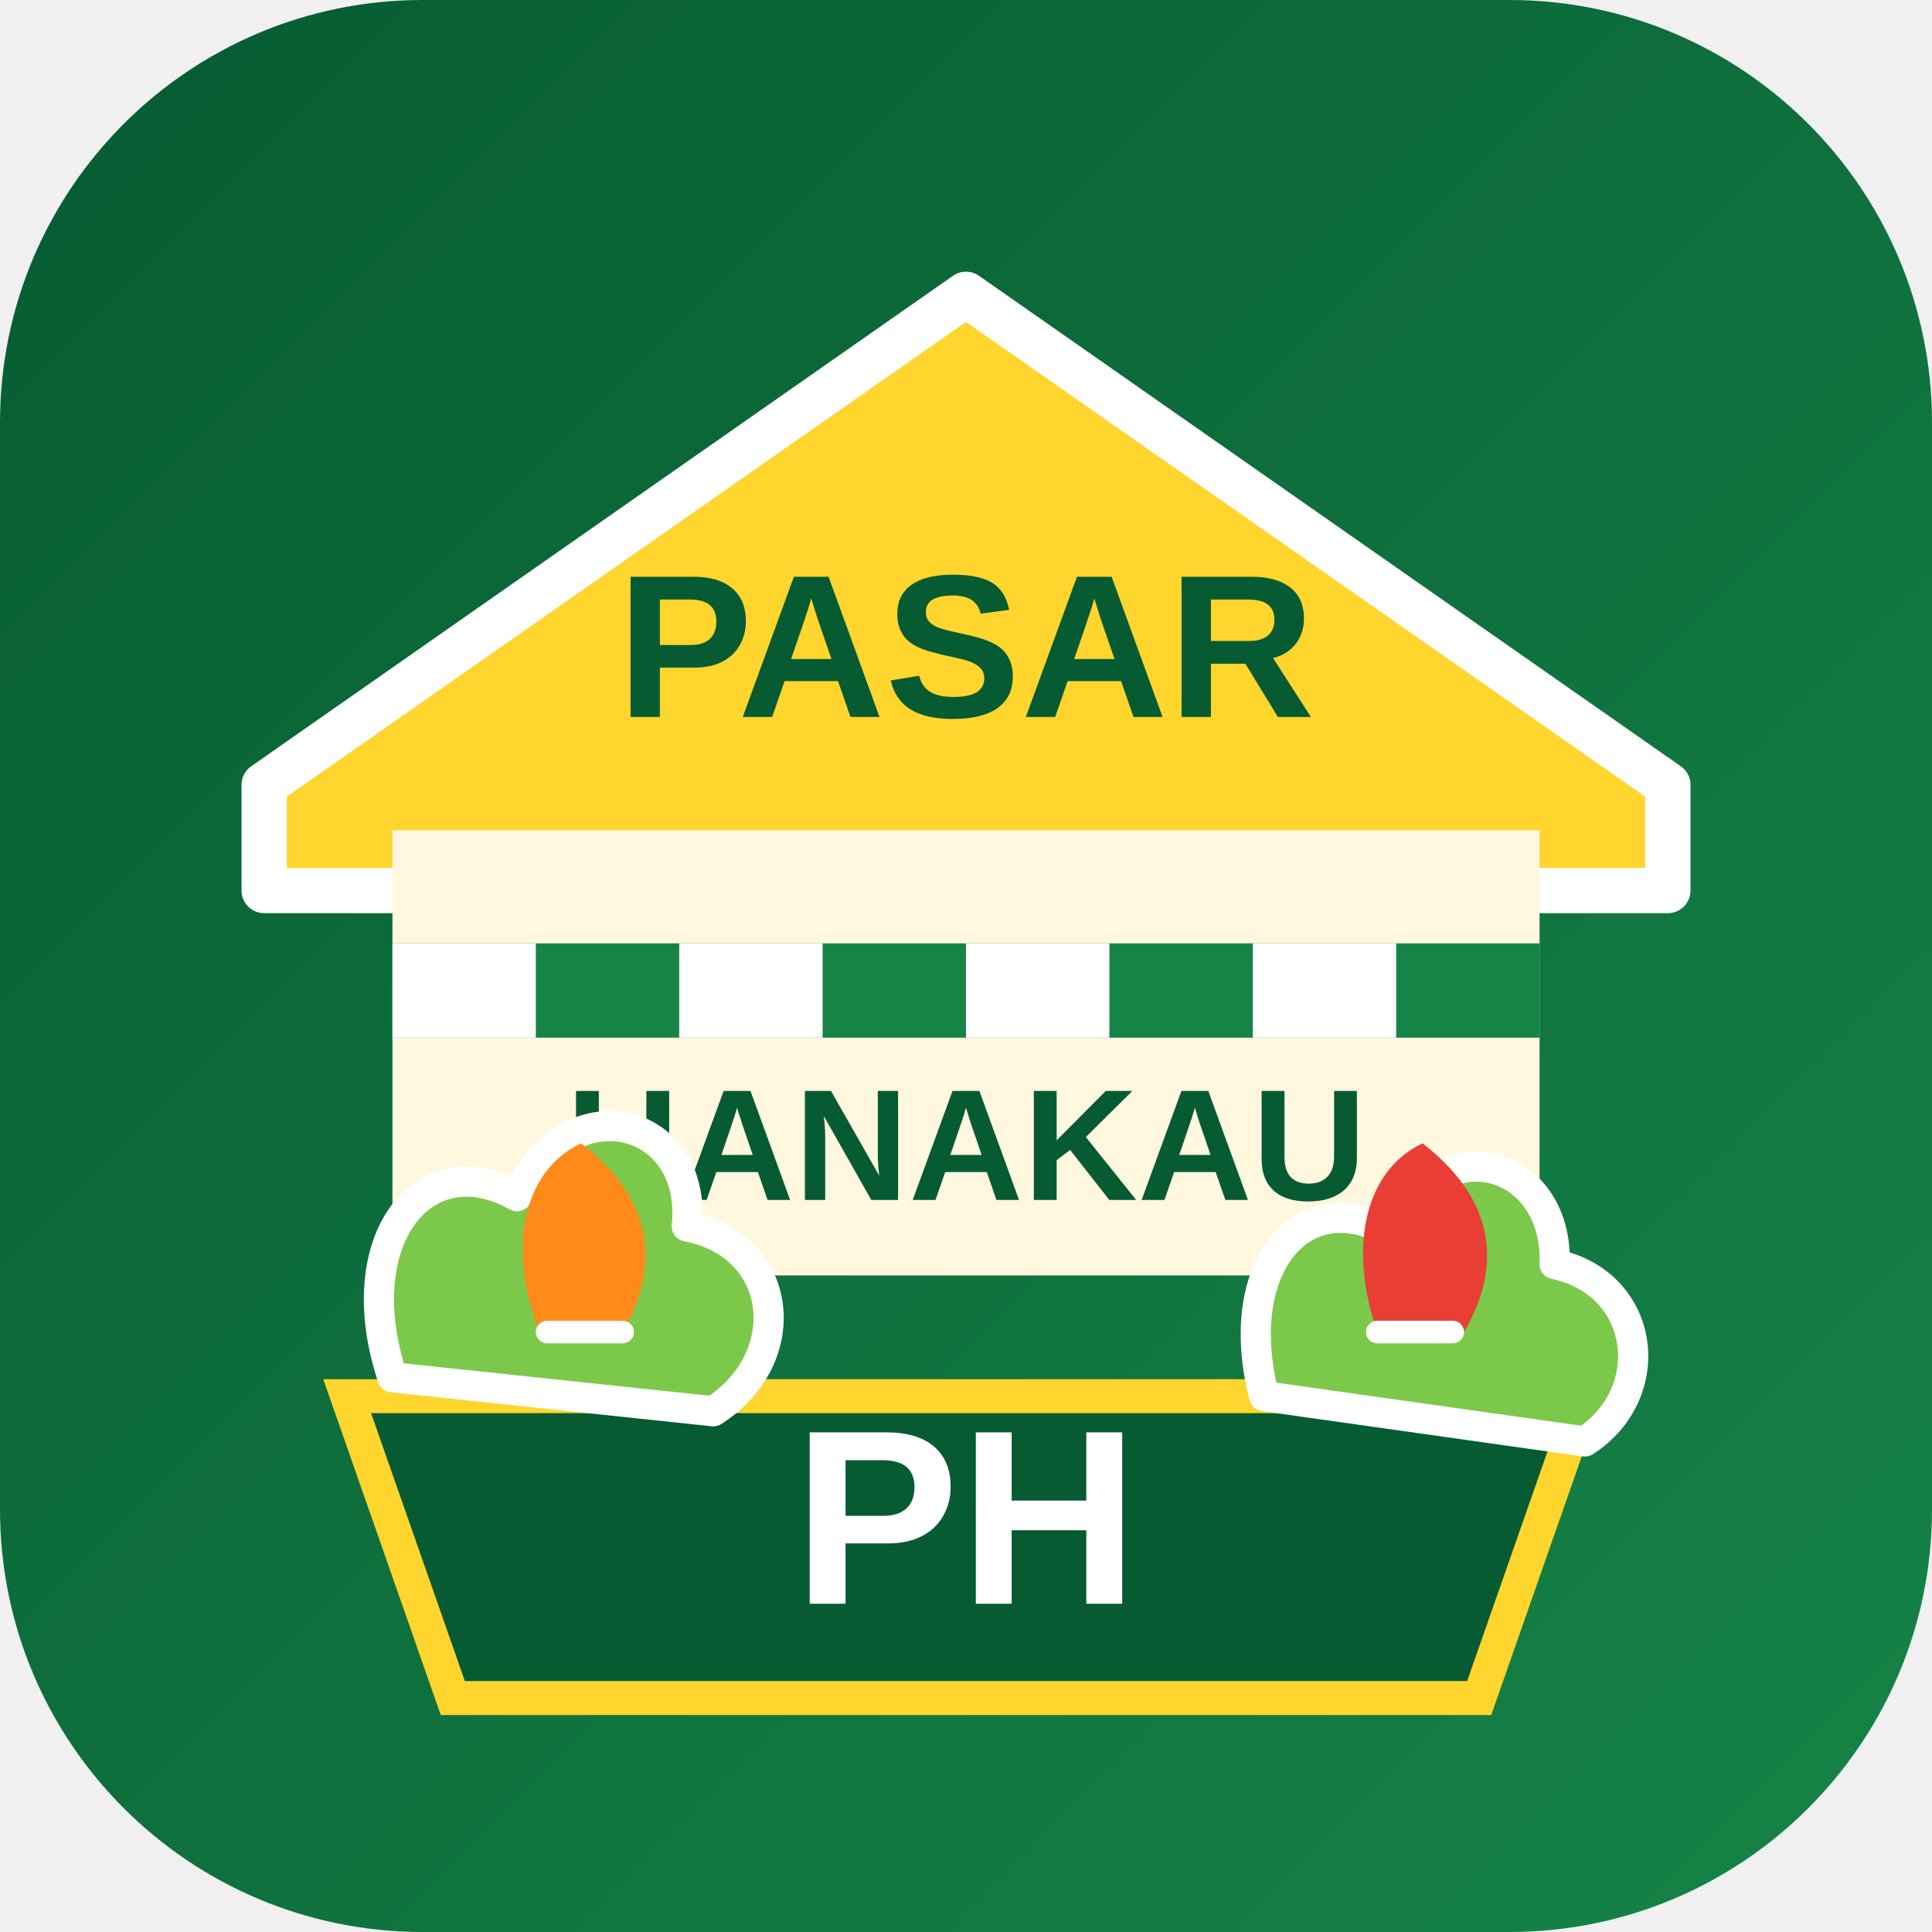
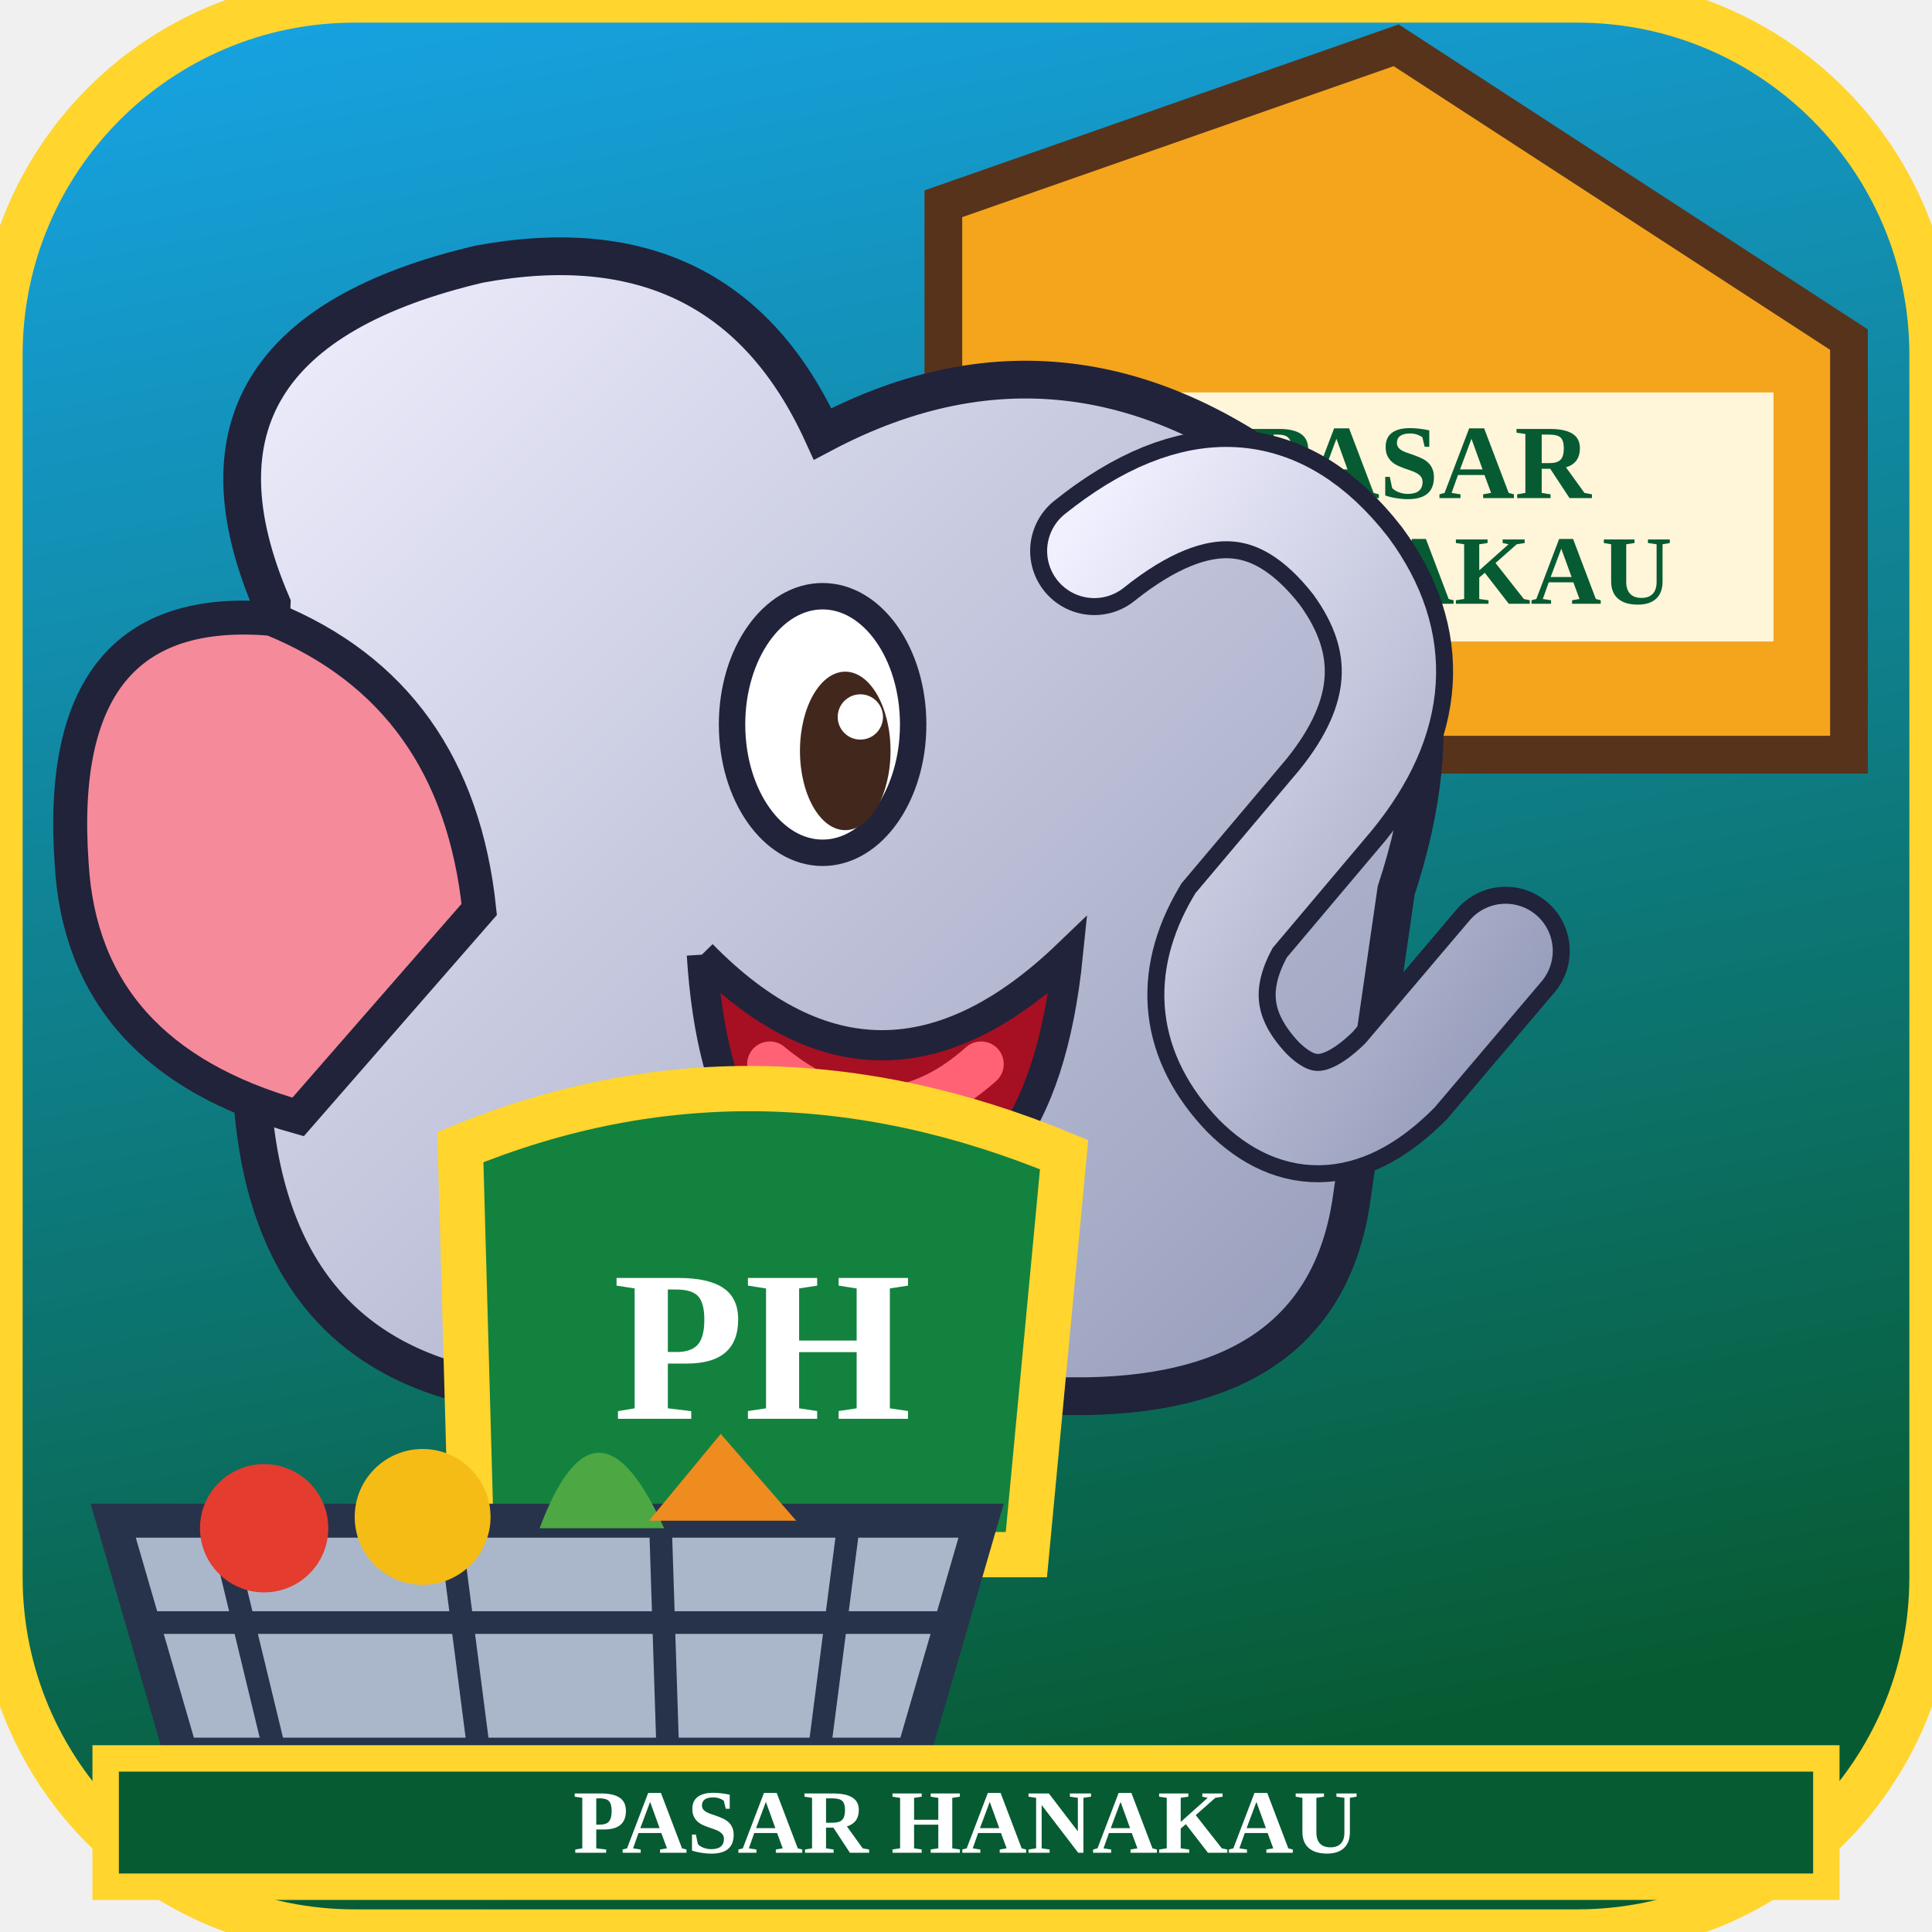
<svg xmlns="http://www.w3.org/2000/svg" viewBox="0 0 512 512">
  <defs>
-     <linearGradient id="g" x2="1" y2="1">
-       <stop stop-color="#075b32" />
-       <stop offset="1" stop-color="#168447" />
+     <linearGradient id="bg" x2="0.2" y2="1">
+       <stop stop-color="#17a5e8" />
+       <stop offset="1" stop-color="#075b32" />
+     </linearGradient>
+     <linearGradient id="skin" x2="1" y2="1">
+       <stop stop-color="#f1f0ff" />
+       <stop offset="1" stop-color="#9299b7" />
    </linearGradient>
  </defs>
-   <rect width="512" height="512" rx="112" fill="url(#g)" />
-   <path d="M70 208 256 78l186 130v28H70z" fill="#ffd52e" stroke="#fff" stroke-width="12" stroke-linejoin="round" />
-   <path d="M104 220h304v118H104z" fill="#fff8df" />
-   <path d="M104 250h304v25H104z" fill="#168447" />
-   <path d="M104 250h38v25h-38m76-25h38v25h-38m76-25h38v25h-38m76-25h38v25h-38" fill="#fff" />
-   <text x="256" y="190" font-family="Arial,sans-serif" font-size="54" font-weight="900" text-anchor="middle" fill="#075b32">PASAR</text>
-   <text x="256" y="318" font-family="Arial,sans-serif" font-size="42" font-weight="900" text-anchor="middle" fill="#075b32">HANAKAU</text>
-   <path d="M92 370h328l-28 80H120z" fill="#075b32" stroke="#ffd52e" stroke-width="9" />
-   <text x="256" y="425" font-family="Arial,sans-serif" font-size="66" font-weight="900" text-anchor="middle" fill="#fff">PH</text>
-   <g stroke="#fff" stroke-width="8" stroke-linejoin="round">
-     <path d="M104 365c-12-36 8-62 33-48 14-30 48-21 45 8 26 5 29 35 7 49z" fill="#7cc84a" />
-     <path d="M335 370c-9-35 11-57 34-43 12-29 44-20 43 8 24 5 28 34 8 47z" fill="#7cc84a" />
-   </g>
-   <path d="M143 353c-9-23-4-43 11-50 18 14 22 31 11 50z" fill="#ff8a19" />
-   <path d="M365 353c-8-23-3-43 12-50 18 14 22 31 11 50z" fill="#e83e35" />
-   <path d="M145 353h20m200 0h20" stroke="#fff" stroke-width="6" stroke-linecap="round" />
+   <rect width="512" height="512" rx="94" fill="url(#bg)" stroke="#ffd52e" stroke-width="12" />
+   <path d="M250 54 370 12 490 90v110H250z" fill="#f4a51c" stroke="#57331c" stroke-width="10" />
+   <path d="M282 104h188v66H282z" fill="#fff5d9" />
+   <text x="376" y="132" text-anchor="middle" font-size="28" font-weight="900" fill="#075b32">PASAR</text>
+   <text x="376" y="160" text-anchor="middle" font-size="26" font-weight="900" fill="#075b32">HANAKAU</text>
+   <path d="M72 160q-30-70 55-90 65-12 91 45 68-36 132 18 42 36 20 103l-12 83q-8 50-70 51H145q-72-4-78-77z" fill="url(#skin)" stroke="#20233a" stroke-width="10" />
+   <path d="M72 164q-58-5-53 65 3 51 60 67l48-55q-6-57-55-77" fill="#f58a9b" stroke="#20233a" stroke-width="9" />
+   <path d="M290 146q40-32 68 4 22 30-4 62l-27 32q-14 24 5 44 18 18 39-3l28-33" fill="none" stroke="#20233a" stroke-width="34" stroke-linecap="round" />
+   <path d="M290 146q40-32 68 4 22 30-4 62l-27 32q-14 24 5 44 18 18 39-3l28-33" fill="none" stroke="url(#skin)" stroke-width="25" stroke-linecap="round" />
+   <ellipse cx="218" cy="192" rx="24" ry="34" fill="#fff" stroke="#20233a" stroke-width="7" />
+   <ellipse cx="224" cy="199" rx="12" ry="21" fill="#42271d" />
+   <circle cx="228" cy="190" r="6" fill="#fff" />
+   <path d="M186 253q47 48 97 0-7 69-53 68-40-4-44-68" fill="#a70f22" stroke="#20233a" stroke-width="8" />
+   <path d="M204 282q29 24 56 0" fill="none" stroke="#ff6275" stroke-width="12" stroke-linecap="round" />
+   <path d="M122 304q78-32 160 2l-10 106H125z" fill="#13823e" stroke="#ffd52e" stroke-width="12" />
+   <text x="202" y="376" font-size="57" text-anchor="middle" font-weight="900" fill="#fff">PH</text>
+   <path d="M30 403h230l-18 62H48z" fill="#aab7ca" stroke="#27334b" stroke-width="9" />
+   <path d="M58 403l15 62m46-62 8 62m48-62 2 62m48-62-8 62M35 430h215" stroke="#27334b" stroke-width="6" />
+   <circle cx="70" cy="405" r="17" fill="#e43c2f" />
+   <circle cx="112" cy="402" r="18" fill="#f5bc16" />
+   <path d="M143 405q15-40 33 0" fill="#4da843" />
+   <path d="M172 403l19-23 20 23" fill="#ee8c20" />
+   <path d="M28 466h456v34H28z" fill="#075b32" stroke="#ffd52e" stroke-width="7" />
+   <text x="256" y="491" text-anchor="middle" font-size="24" font-weight="900" fill="#fff">PASAR HANAKAU</text>
</svg>
